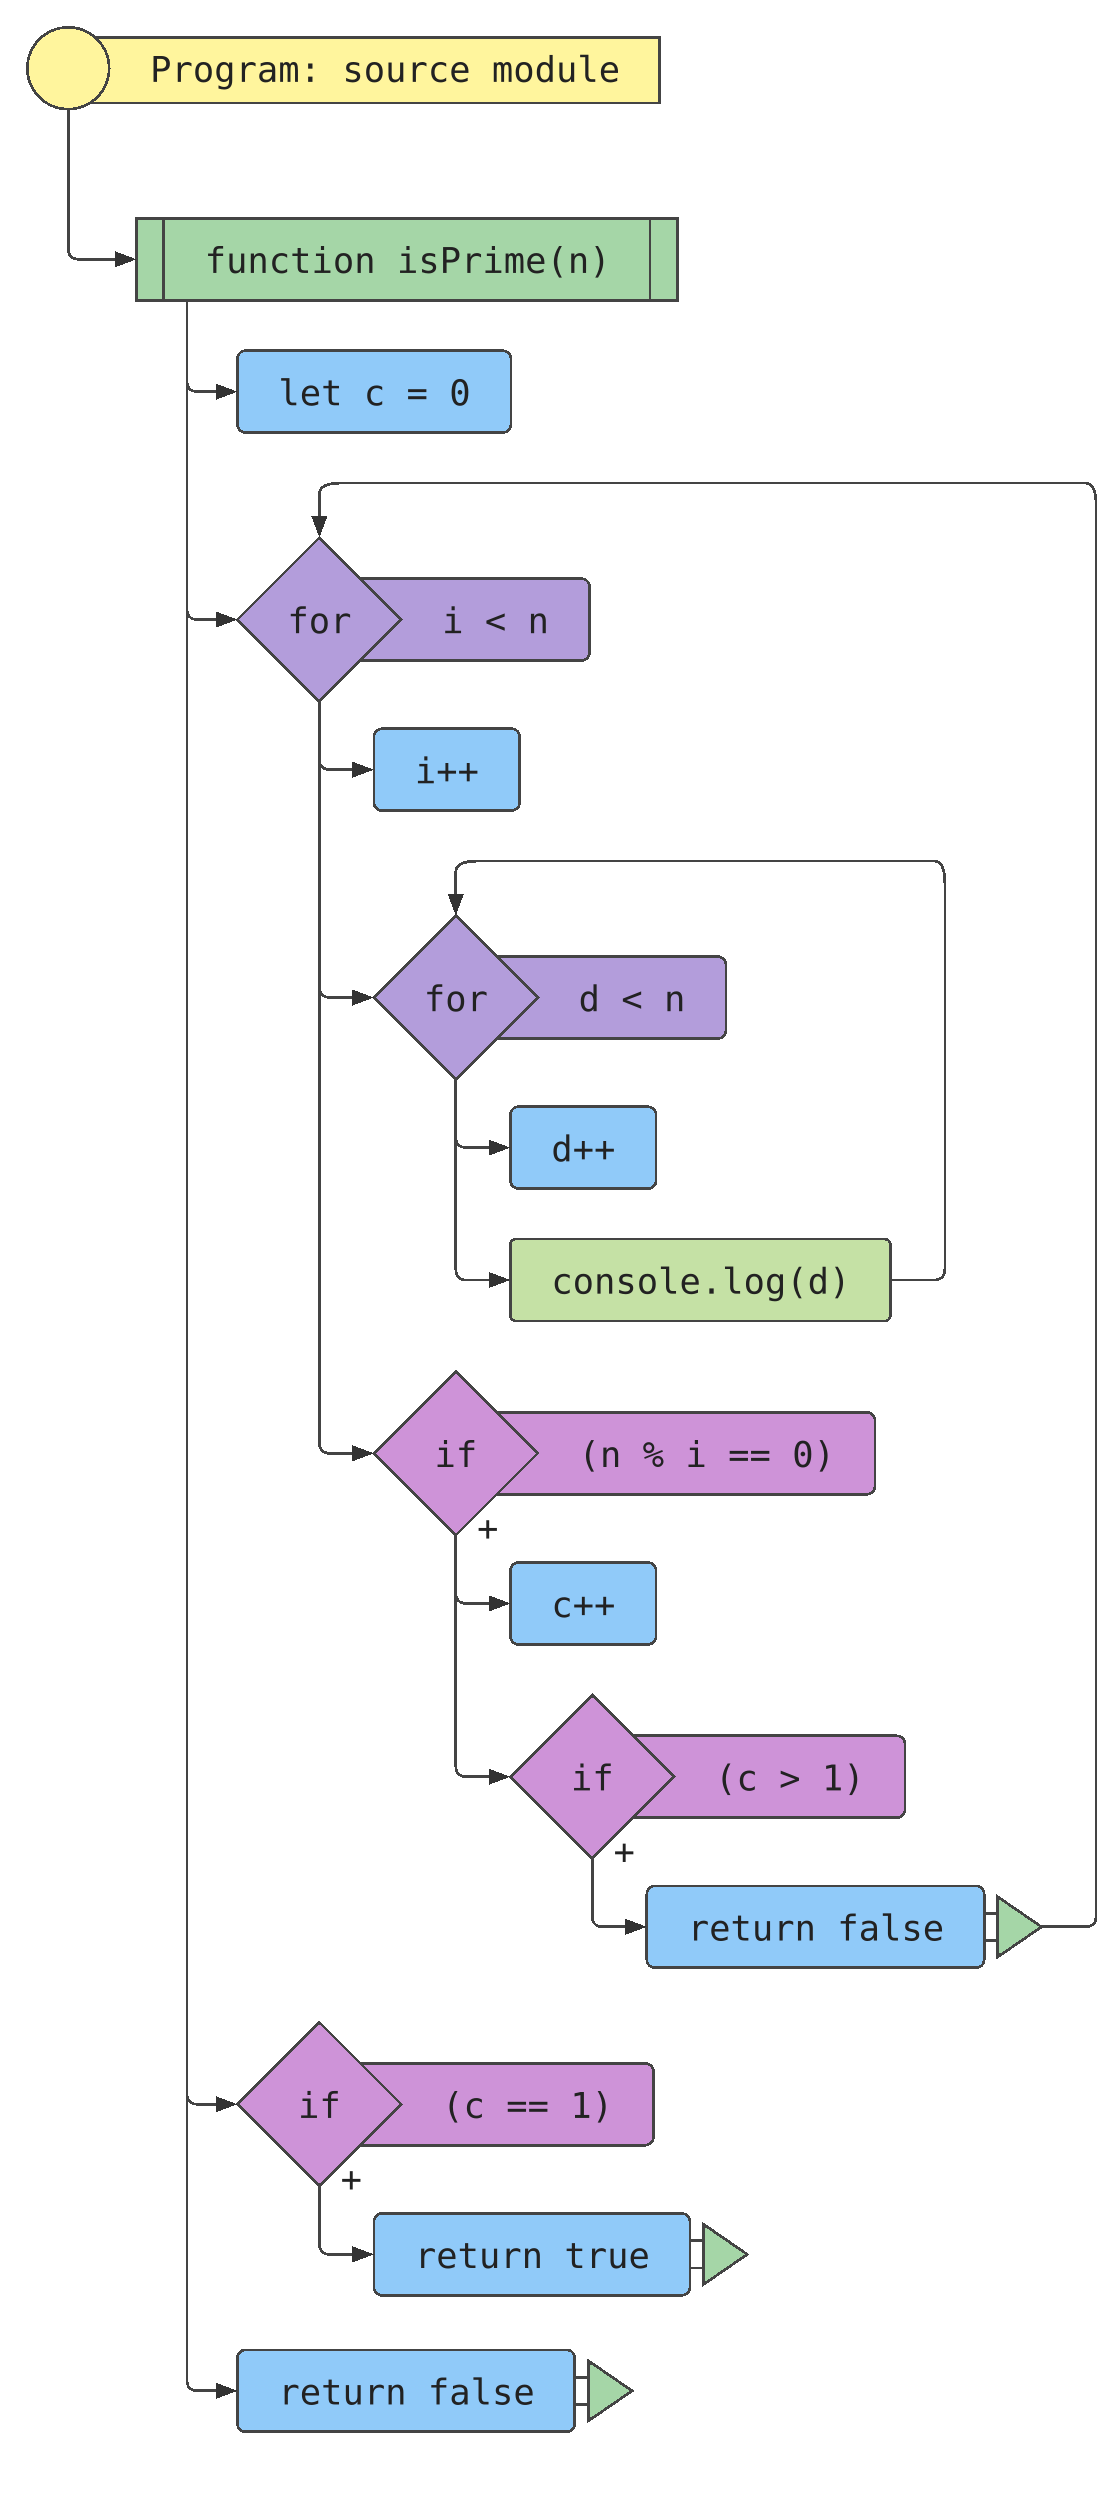
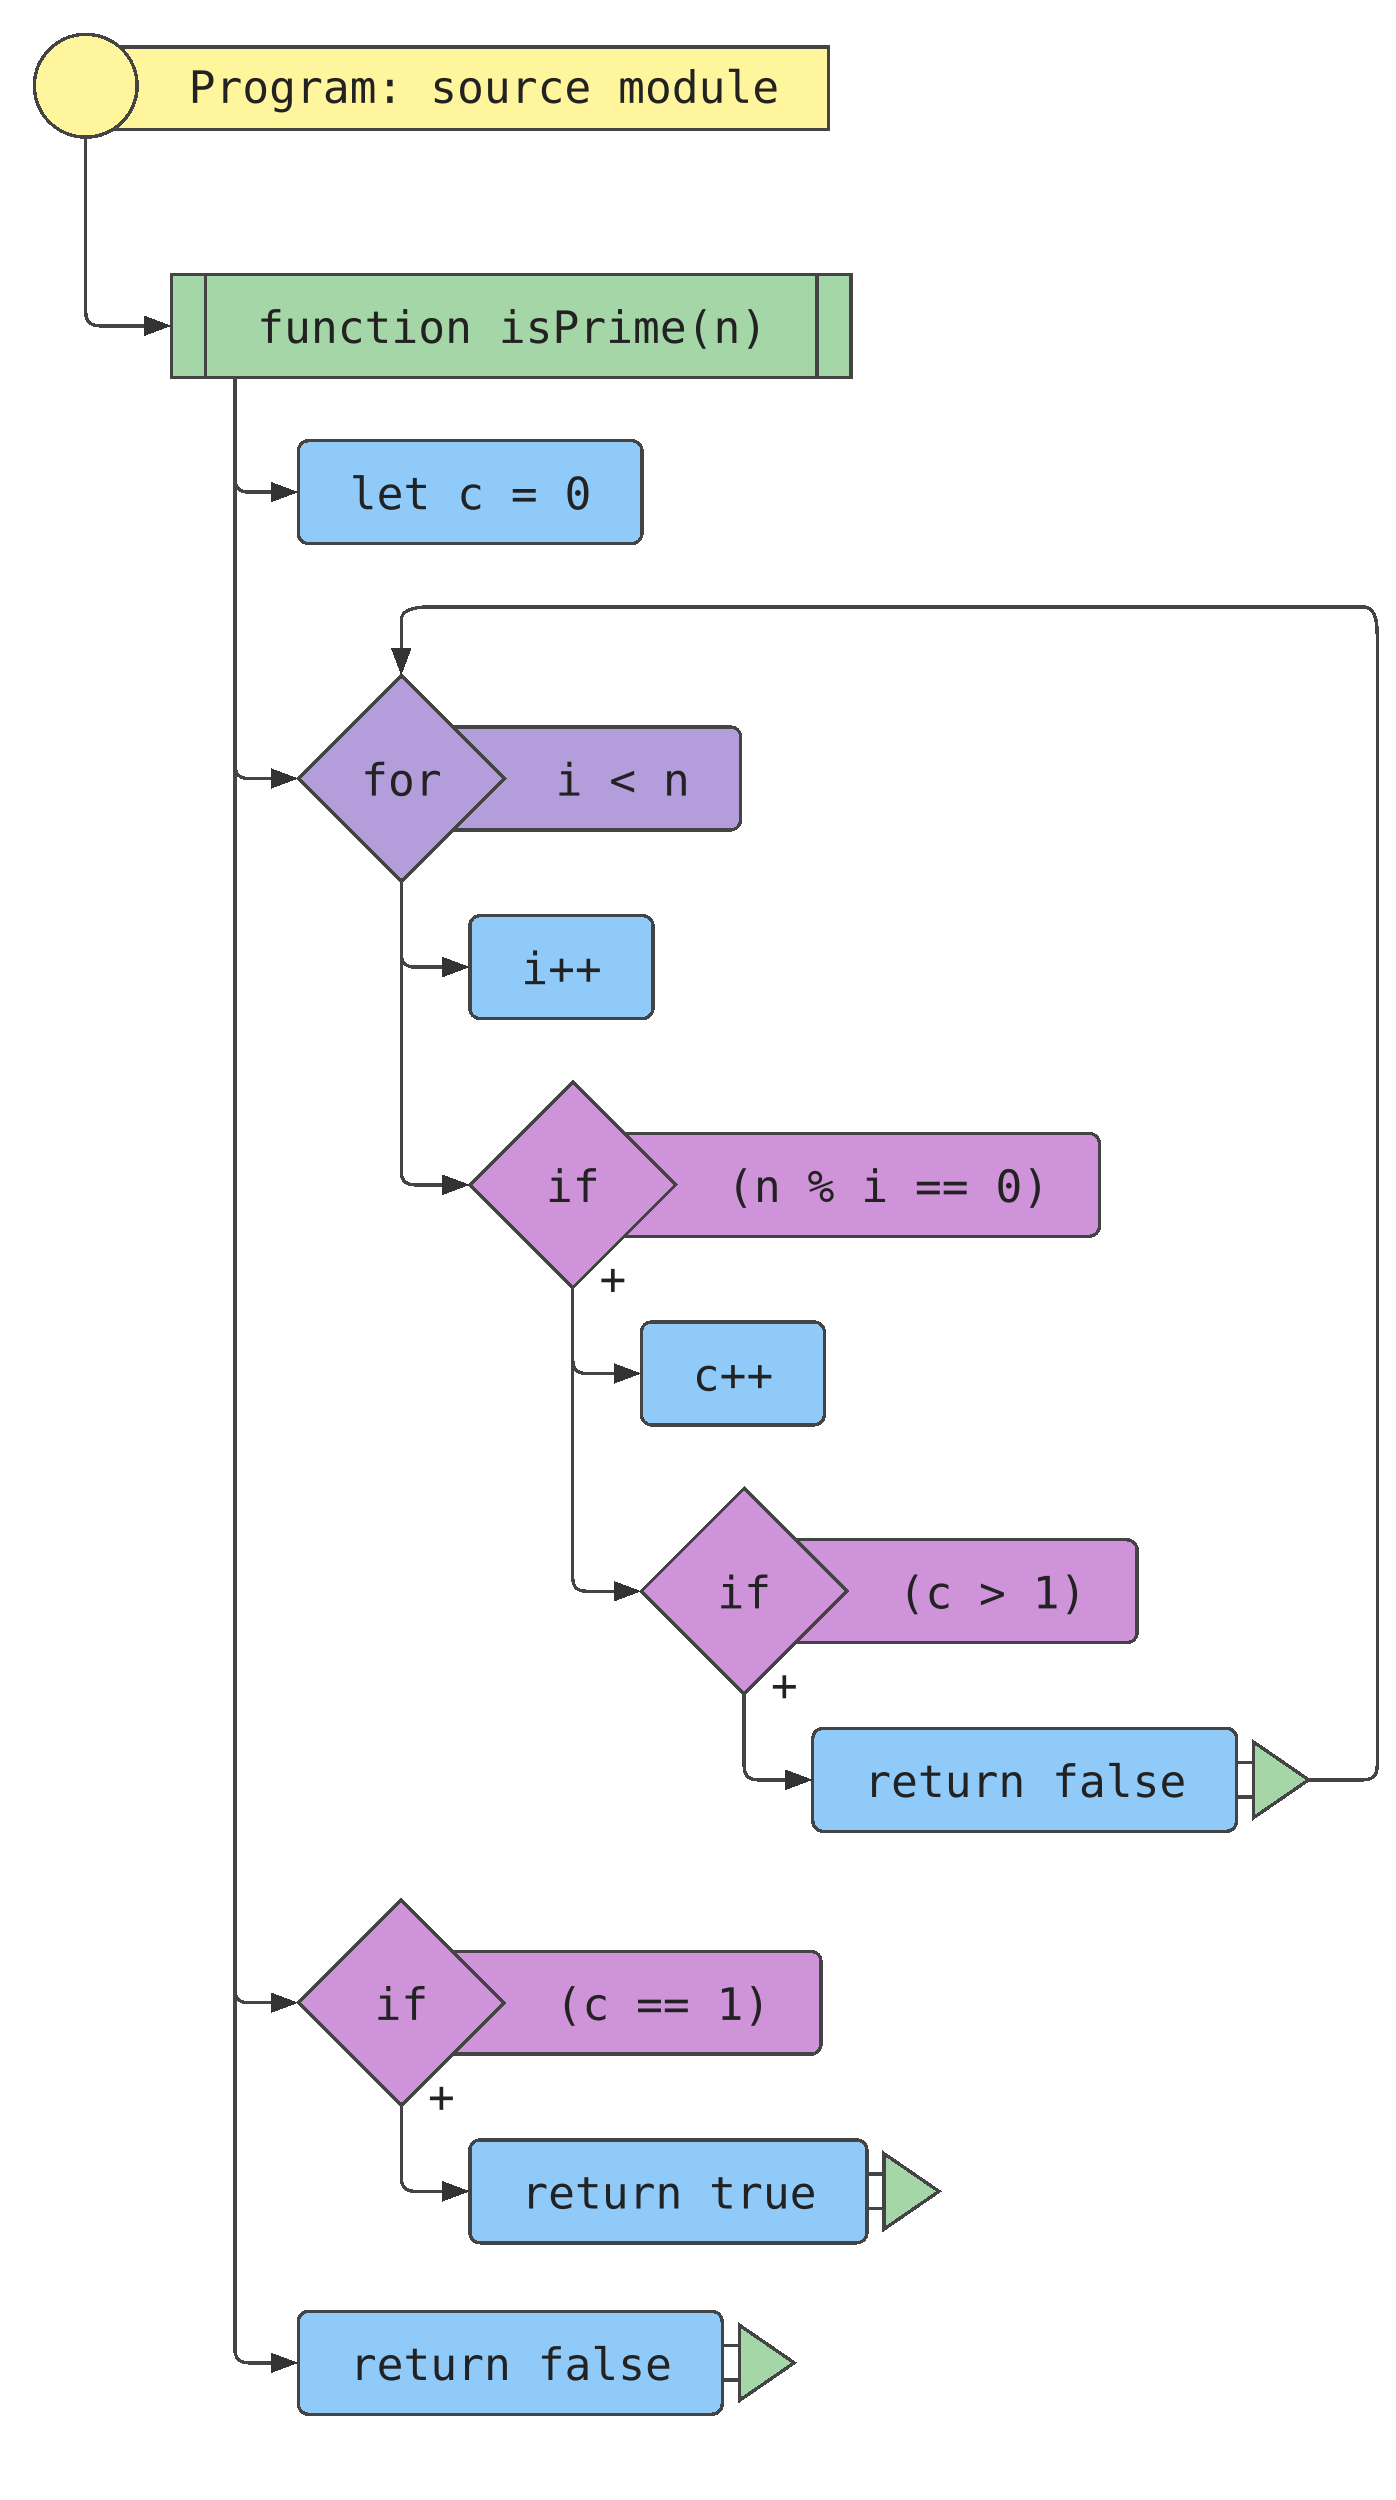
- <svg xmlns="http://www.w3.org/2000/svg" width="407" height="916" shape-rendering="optimizeSpeed">
+ <svg xmlns="http://www.w3.org/2000/svg" width="407" height="729" shape-rendering="optimizeSpeed">
  <g>
    <rect x="50" y="80" width="198.2" height="30" style="fill:#a5d6a7; stroke:#444; stroke-width:1" />
    <line x1="60" y1="80" x2="60" y2="110" style="fill:#a5d6a7; stroke:#444; stroke-width:1" />
    <line x1="238.2" y1="80" x2="238.2" y2="110" style="fill:#a5d6a7; stroke:#444; stroke-width:1" />
    <text x="75" y="100" font-family="monospace" font-size="13" fill="#222">
      <tspan x="75" y="100">function isPrime(n)</tspan>
    </text>
  </g>
  <g>
    <rect x="87" y="128.5" width="100.2" height="30" rx="3" ry="3" style="fill:#90caf9; stroke:#444; stroke-width:1" />
    <text x="102" y="148.5" font-family="monospace" font-size="13" fill="#222">
      <tspan x="102" y="148.5">let c = 0</tspan>
    </text>
  </g>
  <g>
    <rect x="117" y="212" width="99" height="30" rx="3" ry="3" style="fill:#b39ddb; stroke:#444; stroke-width:1" />
    <polygon points="87,227 117,197 147,227 117,257" style="fill:#b39ddb; stroke:#444; stroke-width:1" />
    <text x="162" y="232" font-family="monospace" font-size="13" fill="#222">
      <tspan x="162" y="232">i &lt; n</tspan>
    </text>
    <text x="105.3" y="232" font-family="monospace" font-size="13" fill="#222">for</text>
  </g>
  <g>
    <rect x="137" y="267" width="53.4" height="30" rx="3" ry="3" style="fill:#90caf9; stroke:#444; stroke-width:1" />
    <text x="152" y="287" font-family="monospace" font-size="13" fill="#222">
      <tspan x="152" y="287">i++</tspan>
    </text>
  </g>
  <g>
-     <rect x="167" y="350.5" width="99" height="30" rx="3" ry="3" style="fill:#b39ddb; stroke:#444; stroke-width:1" />
-     <polygon points="137,365.5 167,335.5 197,365.5 167,395.5" style="fill:#b39ddb; stroke:#444; stroke-width:1" />
-     <text x="212" y="370.5" font-family="monospace" font-size="13" fill="#222">
-       <tspan x="212" y="370.5">d &lt; n</tspan>
+     <rect x="167" y="330.5" width="153.6" height="30" rx="3" ry="3" style="fill:#ce93d8; stroke:#444; stroke-width:1" />
+     <polygon points="137,345.5 167,315.5 197,345.5 167,375.5" style="fill:#ce93d8; stroke:#444; stroke-width:1" />
+     <text x="212" y="350.5" font-family="monospace" font-size="13" fill="#222">
+       <tspan x="212" y="350.5">(n % i == 0)</tspan>
    </text>
-     <text x="155.3" y="370.5" font-family="monospace" font-size="13" fill="#222">for</text>
+     <text x="159.2" y="350.5" font-family="monospace" font-size="13" fill="#222">if</text>
+     <text x="174.8" y="377.45" font-family="monospace" font-size="13" fill="#222">+</text>
  </g>
  <g>
-     <rect x="187" y="405.5" width="53.4" height="30" rx="3" ry="3" style="fill:#90caf9; stroke:#444; stroke-width:1" />
-     <text x="202" y="425.5" font-family="monospace" font-size="13" fill="#222">
-       <tspan x="202" y="425.5">d++</tspan>
+     <rect x="187" y="385.5" width="53.4" height="30" rx="3" ry="3" style="fill:#90caf9; stroke:#444; stroke-width:1" />
+     <text x="202" y="405.5" font-family="monospace" font-size="13" fill="#222">
+       <tspan x="202" y="405.5">c++</tspan>
    </text>
  </g>
  <g>
-     <rect x="187" y="454" width="139.2" height="30" rx="2" ry="2" style="fill:#C5E1A5; stroke:#444; stroke-width:1" />
-     <text x="202" y="474" font-family="monospace" font-size="13" fill="#222">
-       <tspan x="202" y="474">console.log(d)</tspan>
+     <rect x="217" y="449" width="114.6" height="30" rx="3" ry="3" style="fill:#ce93d8; stroke:#444; stroke-width:1" />
+     <polygon points="187,464 217,434 247,464 217,494" style="fill:#ce93d8; stroke:#444; stroke-width:1" />
+     <text x="262" y="469" font-family="monospace" font-size="13" fill="#222">
+       <tspan x="262" y="469">(c &gt; 1)</tspan>
+     </text>
+     <text x="209.2" y="469" font-family="monospace" font-size="13" fill="#222">if</text>
+     <text x="224.8" y="495.95" font-family="monospace" font-size="13" fill="#222">+</text>
+   </g>
+   <g>
+     <rect x="237" y="504" width="123.6" height="30" rx="3" ry="3" style="fill:#90caf9; stroke:#444; stroke-width:1" />
+     <line x1="360.6" y1="514" x2="365.6" y2="514" style="fill:#a5d6a7; stroke:#444; stroke-width:1" />
+     <line x1="360.6" y1="524" x2="365.6" y2="524" style="fill:#a5d6a7; stroke:#444; stroke-width:1" />
+     <path d="M365.6, 508 L381.6, 519 L365.6, 530 Z" fill="#a5d6a7" stroke="#444" stroke-width="1" />
+     <text x="252" y="524" font-family="monospace" font-size="13" fill="#222">
+       <tspan x="252" y="524">return false</tspan>
    </text>
  </g>
  <g>
-     <rect x="167" y="517.5" width="153.6" height="30" rx="3" ry="3" style="fill:#ce93d8; stroke:#444; stroke-width:1" />
-     <polygon points="137,532.5 167,502.5 197,532.5 167,562.5" style="fill:#ce93d8; stroke:#444; stroke-width:1" />
-     <text x="212" y="537.5" font-family="monospace" font-size="13" fill="#222">
-       <tspan x="212" y="537.5">(n % i == 0)</tspan>
+     <rect x="117" y="569" width="122.4" height="30" rx="3" ry="3" style="fill:#ce93d8; stroke:#444; stroke-width:1" />
+     <polygon points="87,584 117,554 147,584 117,614" style="fill:#ce93d8; stroke:#444; stroke-width:1" />
+     <text x="162" y="589" font-family="monospace" font-size="13" fill="#222">
+       <tspan x="162" y="589">(c == 1)</tspan>
    </text>
-     <text x="159.2" y="537.5" font-family="monospace" font-size="13" fill="#222">if</text>
-     <text x="174.8" y="564.45" font-family="monospace" font-size="13" fill="#222">+</text>
+     <text x="109.2" y="589" font-family="monospace" font-size="13" fill="#222">if</text>
+     <text x="124.8" y="615.95" font-family="monospace" font-size="13" fill="#222">+</text>
  </g>
  <g>
-     <rect x="187" y="572.5" width="53.4" height="30" rx="3" ry="3" style="fill:#90caf9; stroke:#444; stroke-width:1" />
-     <text x="202" y="592.5" font-family="monospace" font-size="13" fill="#222">
-       <tspan x="202" y="592.5">c++</tspan>
+     <rect x="137" y="624" width="115.8" height="30" rx="3" ry="3" style="fill:#90caf9; stroke:#444; stroke-width:1" />
+     <line x1="252.8" y1="634" x2="257.8" y2="634" style="fill:#a5d6a7; stroke:#444; stroke-width:1" />
+     <line x1="252.8" y1="644" x2="257.8" y2="644" style="fill:#a5d6a7; stroke:#444; stroke-width:1" />
+     <path d="M257.8, 628 L273.8, 639 L257.8, 650 Z" fill="#a5d6a7" stroke="#444" stroke-width="1" />
+     <text x="152" y="644" font-family="monospace" font-size="13" fill="#222">
+       <tspan x="152" y="644">return true</tspan>
    </text>
  </g>
  <g>
-     <rect x="217" y="636" width="114.6" height="30" rx="3" ry="3" style="fill:#ce93d8; stroke:#444; stroke-width:1" />
-     <polygon points="187,651 217,621 247,651 217,681" style="fill:#ce93d8; stroke:#444; stroke-width:1" />
-     <text x="262" y="656" font-family="monospace" font-size="13" fill="#222">
-       <tspan x="262" y="656">(c &gt; 1)</tspan>
-     </text>
-     <text x="209.2" y="656" font-family="monospace" font-size="13" fill="#222">if</text>
-     <text x="224.8" y="682.95" font-family="monospace" font-size="13" fill="#222">+</text>
-   </g>
-   <g>
-     <rect x="237" y="691" width="123.6" height="30" rx="3" ry="3" style="fill:#90caf9; stroke:#444; stroke-width:1" />
-     <line x1="360.6" y1="701" x2="365.6" y2="701" style="fill:#a5d6a7; stroke:#444; stroke-width:1" />
-     <line x1="360.6" y1="711" x2="365.6" y2="711" style="fill:#a5d6a7; stroke:#444; stroke-width:1" />
-     <path d="M365.6, 695 L381.6, 706 L365.6, 717 Z" fill="#a5d6a7" stroke="#444" stroke-width="1" />
-     <text x="252" y="711" font-family="monospace" font-size="13" fill="#222">
-       <tspan x="252" y="711">return false</tspan>
-     </text>
-   </g>
-   <g>
-     <rect x="117" y="756" width="122.4" height="30" rx="3" ry="3" style="fill:#ce93d8; stroke:#444; stroke-width:1" />
-     <polygon points="87,771 117,741 147,771 117,801" style="fill:#ce93d8; stroke:#444; stroke-width:1" />
-     <text x="162" y="776" font-family="monospace" font-size="13" fill="#222">
-       <tspan x="162" y="776">(c == 1)</tspan>
-     </text>
-     <text x="109.2" y="776" font-family="monospace" font-size="13" fill="#222">if</text>
-     <text x="124.8" y="802.95" font-family="monospace" font-size="13" fill="#222">+</text>
-   </g>
-   <g>
-     <rect x="137" y="811" width="115.8" height="30" rx="3" ry="3" style="fill:#90caf9; stroke:#444; stroke-width:1" />
-     <line x1="252.8" y1="821" x2="257.8" y2="821" style="fill:#a5d6a7; stroke:#444; stroke-width:1" />
-     <line x1="252.8" y1="831" x2="257.8" y2="831" style="fill:#a5d6a7; stroke:#444; stroke-width:1" />
-     <path d="M257.8, 815 L273.8, 826 L257.8, 837 Z" fill="#a5d6a7" stroke="#444" stroke-width="1" />
-     <text x="152" y="831" font-family="monospace" font-size="13" fill="#222">
-       <tspan x="152" y="831">return true</tspan>
-     </text>
-   </g>
-   <g>
-     <rect x="87" y="861" width="123.6" height="30" rx="3" ry="3" style="fill:#90caf9; stroke:#444; stroke-width:1" />
-     <line x1="210.6" y1="871" x2="215.6" y2="871" style="fill:#a5d6a7; stroke:#444; stroke-width:1" />
-     <line x1="210.6" y1="881" x2="215.6" y2="881" style="fill:#a5d6a7; stroke:#444; stroke-width:1" />
-     <path d="M215.6, 865 L231.6, 876 L215.6, 887 Z" fill="#a5d6a7" stroke="#444" stroke-width="1" />
-     <text x="102" y="881" font-family="monospace" font-size="13" fill="#222">
-       <tspan x="102" y="881">return false</tspan>
+     <rect x="87" y="674" width="123.6" height="30" rx="3" ry="3" style="fill:#90caf9; stroke:#444; stroke-width:1" />
+     <line x1="210.6" y1="684" x2="215.6" y2="684" style="fill:#a5d6a7; stroke:#444; stroke-width:1" />
+     <line x1="210.6" y1="694" x2="215.6" y2="694" style="fill:#a5d6a7; stroke:#444; stroke-width:1" />
+     <path d="M215.6, 678 L231.6, 689 L215.6, 700 Z" fill="#a5d6a7" stroke="#444" stroke-width="1" />
+     <text x="102" y="694" font-family="monospace" font-size="13" fill="#222">
+       <tspan x="102" y="694">return false</tspan>
    </text>
  </g>
  <g>
    <rect x="25" y="13.75" width="216.6" height="24" style="fill:#fff59d; stroke:#444; stroke-width:1" />
    <circle cx="25" cy="25" r="15" style="fill:#fff59d; stroke:#444; stroke-width:1" />
    <text x="55" y="30" font-family="monospace" font-size="13" fill="#222">
      <tspan x="55" y="30">Program: source module</tspan>
    </text>
  </g>
  <g>
    <path d="M25, 40 L25 91 Q25 95                 29 95                 L42 95 " style="fill:none; stroke:#444; stroke-width:1" />
    <path d="M42, 92 L50, 95 L42, 98 Z" fill="#333" />
  </g>
  <g>
    <path d="M68.5, 110 L68.5 139.5 Q68.5 143.5                 72.5 143.5                 L79 143.5 " style="fill:none; stroke:#444; stroke-width:1" />
    <path d="M79, 140.5 L87, 143.5 L79, 146.5 Z" fill="#333" />
  </g>
  <g>
    <path d="M68.5, 110 L68.5 223 Q68.5 227                 72.5 227                 L79 227 " style="fill:none; stroke:#444; stroke-width:1" />
    <path d="M79, 224 L87, 227 L79, 230 Z" fill="#333" />
  </g>
  <g>
    <path d="M117, 257 L117 278 Q117 282                 121 282                 L129 282 " style="fill:none; stroke:#444; stroke-width:1" />
    <path d="M129, 279 L137, 282 L129, 285 Z" fill="#333" />
  </g>
  <g>
-     <path d="M117, 257 L117 361.5 Q117 365.5                 121 365.5                 L129 365.5 " style="fill:none; stroke:#444; stroke-width:1" />
-     <path d="M129, 362.5 L137, 365.5 L129, 368.5 Z" fill="#333" />
+     <path d="M117, 257 L117 341.5 Q117 345.5                 121 345.5                 L129 345.5 " style="fill:none; stroke:#444; stroke-width:1" />
+     <path d="M129, 342.5 L137, 345.5 L129, 348.5 Z" fill="#333" />
  </g>
  <g>
-     <path d="M167, 395.5 L167 416.5 Q167 420.5                 171 420.5                 L179 420.5 " style="fill:none; stroke:#444; stroke-width:1" />
-     <path d="M179, 417.5 L187, 420.5 L179, 423.5 Z" fill="#333" />
+     <path d="M167, 375.5 L167 396.5 Q167 400.5                 171 400.5                 L179 400.5 " style="fill:none; stroke:#444; stroke-width:1" />
+     <path d="M179, 397.5 L187, 400.5 L179, 403.5 Z" fill="#333" />
  </g>
  <g>
-     <path d="M167, 395.5 L167 465 Q167 469                 171 469                 L179 469 " style="fill:none; stroke:#444; stroke-width:1" />
-     <path d="M179, 466 L187, 469 L179, 472 Z" fill="#333" />
+     <path d="M167, 375.5 L167 460 Q167 464                 171 464                 L179 464 " style="fill:none; stroke:#444; stroke-width:1" />
+     <path d="M179, 461 L187, 464 L179, 467 Z" fill="#333" />
  </g>
  <g>
-     <path d="M326.2, 469 L342.2 469  Q346.2 469                 346.2 465                 L346.2 323.5 Q346.2 315.5                 342.2 315.5                 L175 315.5  Q167 315.5                 167 319.5                 L167 327.5" style="fill:none; stroke:#444; stroke-width:1" />
-     <path d="M164, 327.5 L167, 335.5 L170, 327.5 Z" fill="#333" />
+     <path d="M217, 494 L217 515 Q217 519                 221 519                 L229 519 " style="fill:none; stroke:#444; stroke-width:1" />
+     <path d="M229, 516 L237, 519 L229, 522 Z" fill="#333" />
  </g>
  <g>
-     <path d="M117, 257 L117 528.5 Q117 532.5                 121 532.5                 L129 532.5 " style="fill:none; stroke:#444; stroke-width:1" />
-     <path d="M129, 529.5 L137, 532.5 L129, 535.5 Z" fill="#333" />
-   </g>
-   <g>
-     <path d="M167, 562.5 L167 583.5 Q167 587.5                 171 587.5                 L179 587.5 " style="fill:none; stroke:#444; stroke-width:1" />
-     <path d="M179, 584.5 L187, 587.5 L179, 590.5 Z" fill="#333" />
-   </g>
-   <g>
-     <path d="M167, 562.5 L167 647 Q167 651                 171 651                 L179 651 " style="fill:none; stroke:#444; stroke-width:1" />
-     <path d="M179, 648 L187, 651 L179, 654 Z" fill="#333" />
-   </g>
-   <g>
-     <path d="M217, 681 L217 702 Q217 706                 221 706                 L229 706 " style="fill:none; stroke:#444; stroke-width:1" />
-     <path d="M229, 703 L237, 706 L229, 709 Z" fill="#333" />
-   </g>
-   <g>
-     <path d="M381.6, 706 L397.6 706  Q401.6 706                 401.6 702                 L401.6 185 Q401.6 177                 397.6 177                 L125 177  Q117 177                 117 181                 L117 189" style="fill:none; stroke:#444; stroke-width:1" />
+     <path d="M381.6, 519 L397.6 519  Q401.6 519                 401.6 515                 L401.6 185 Q401.6 177                 397.6 177                 L125 177  Q117 177                 117 181                 L117 189" style="fill:none; stroke:#444; stroke-width:1" />
    <path d="M114, 189 L117, 197 L120, 189 Z" fill="#333" />
  </g>
  <g>
-     <path d="M68.5, 110 L68.5 767 Q68.5 771                 72.5 771                 L79 771 " style="fill:none; stroke:#444; stroke-width:1" />
-     <path d="M79, 768 L87, 771 L79, 774 Z" fill="#333" />
+     <path d="M68.5, 110 L68.5 580 Q68.5 584                 72.5 584                 L79 584 " style="fill:none; stroke:#444; stroke-width:1" />
+     <path d="M79, 581 L87, 584 L79, 587 Z" fill="#333" />
  </g>
  <g>
-     <path d="M117, 801 L117 822 Q117 826                 121 826                 L129 826 " style="fill:none; stroke:#444; stroke-width:1" />
-     <path d="M129, 823 L137, 826 L129, 829 Z" fill="#333" />
+     <path d="M117, 614 L117 635 Q117 639                 121 639                 L129 639 " style="fill:none; stroke:#444; stroke-width:1" />
+     <path d="M129, 636 L137, 639 L129, 642 Z" fill="#333" />
  </g>
  <g>
-     <path d="M68.5, 110 L68.5 872 Q68.5 876                 72.5 876                 L79 876 " style="fill:none; stroke:#444; stroke-width:1" />
-     <path d="M79, 873 L87, 876 L79, 879 Z" fill="#333" />
+     <path d="M68.5, 110 L68.5 685 Q68.5 689                 72.5 689                 L79 689 " style="fill:none; stroke:#444; stroke-width:1" />
+     <path d="M79, 686 L87, 689 L79, 692 Z" fill="#333" />
  </g>
</svg>
